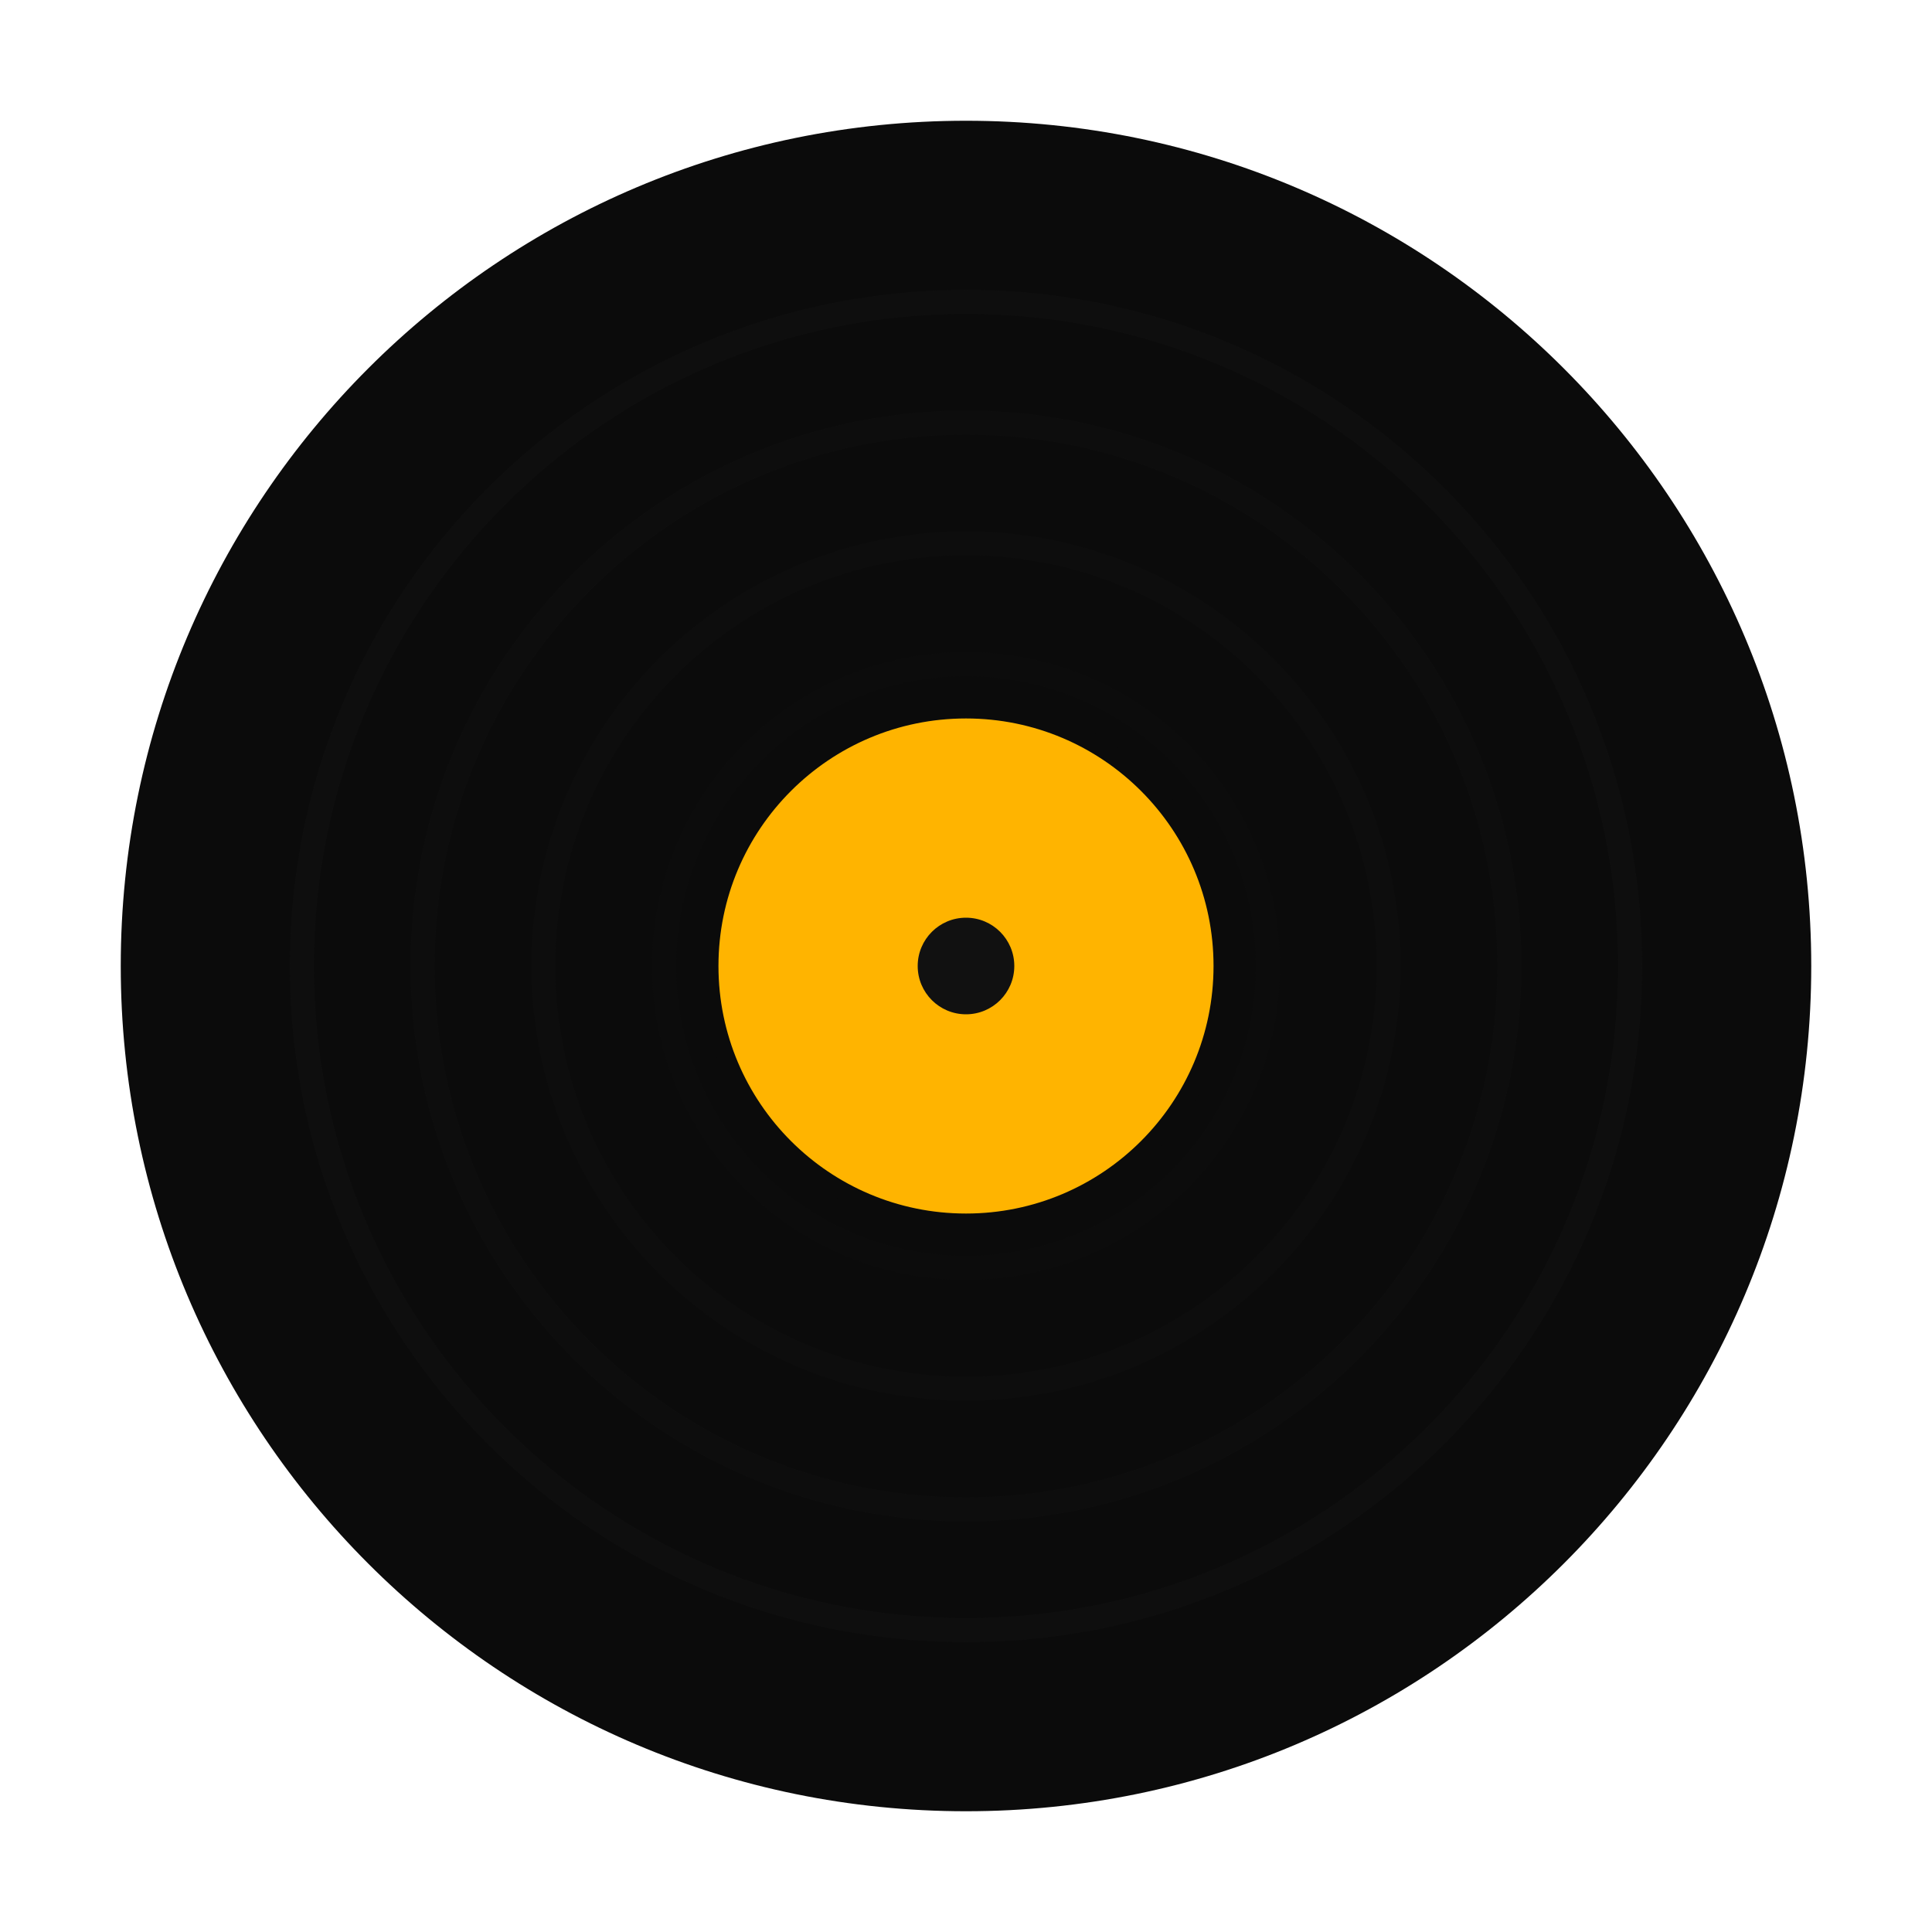
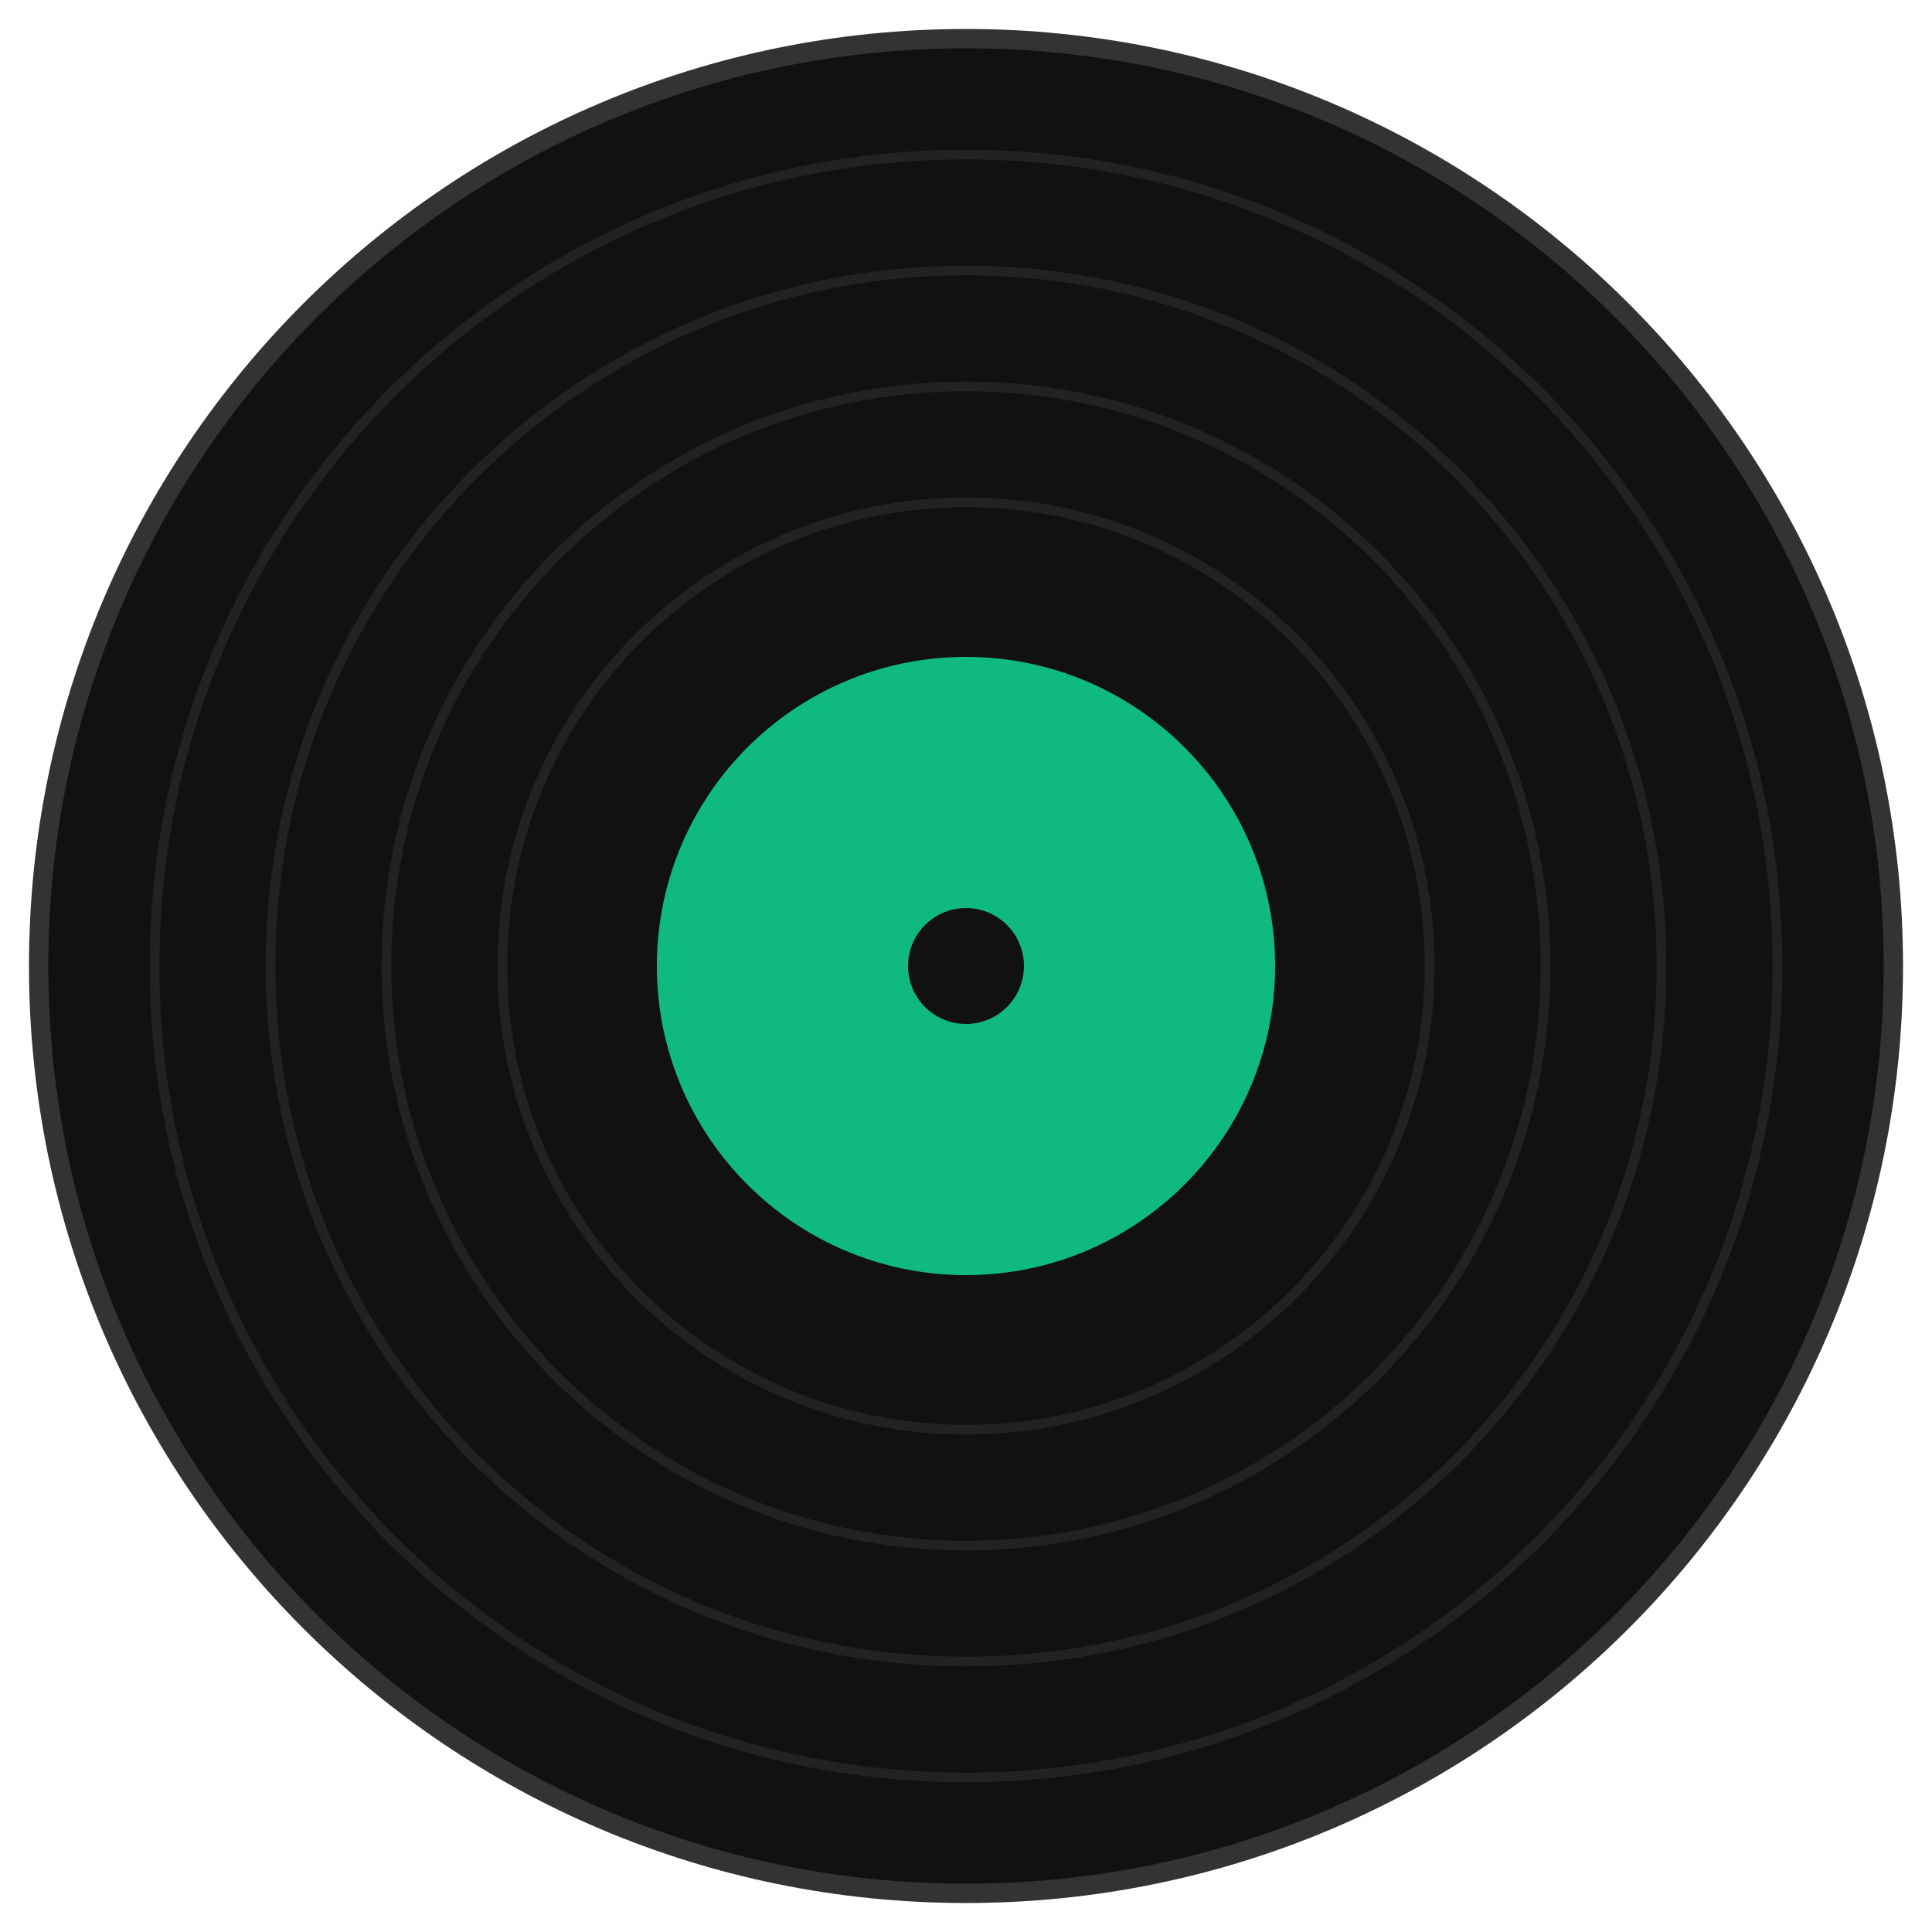
- <svg xmlns="http://www.w3.org/2000/svg" viewBox="0 0 64 64" width="64" height="64" aria-labelledby="title desc" role="img">
-   <circle cx="32" cy="32" r="28" fill="#0b0b0b" />
-   <g fill="none" stroke="#111" stroke-width="0.8">
-     <circle cx="32" cy="32" r="22" stroke-opacity="0.6" />
-     <circle cx="32" cy="32" r="18" stroke-opacity="0.5" />
-     <circle cx="32" cy="32" r="14" stroke-opacity="0.4" />
-     <circle cx="32" cy="32" r="10" stroke-opacity="0.35" />
-   </g>
-   <circle cx="32" cy="32" r="8.5" fill="#FFB400" stroke="#0b0b0b" stroke-width="0.6" />
-   <circle cx="32" cy="32" r="1.6" fill="#111" />
+ <svg xmlns="http://www.w3.org/2000/svg" viewBox="0 0 100 100" width="100" height="100" aria-labelledby="ep-title ep-desc" role="img">
+   <circle cx="50" cy="50" r="48" fill="#111" stroke="#333" stroke-width="1" />
+   <circle cx="50" cy="50" r="42" fill="none" stroke="#222" stroke-width="0.5" />
+   <circle cx="50" cy="50" r="36" fill="none" stroke="#222" stroke-width="0.5" />
+   <circle cx="50" cy="50" r="30" fill="none" stroke="#222" stroke-width="0.5" />
+   <circle cx="50" cy="50" r="24" fill="none" stroke="#222" stroke-width="0.5" />
+   <circle cx="50" cy="50" r="16" fill="#10b981" />
+   <circle cx="50" cy="50" r="3" fill="#111" />
</svg>
